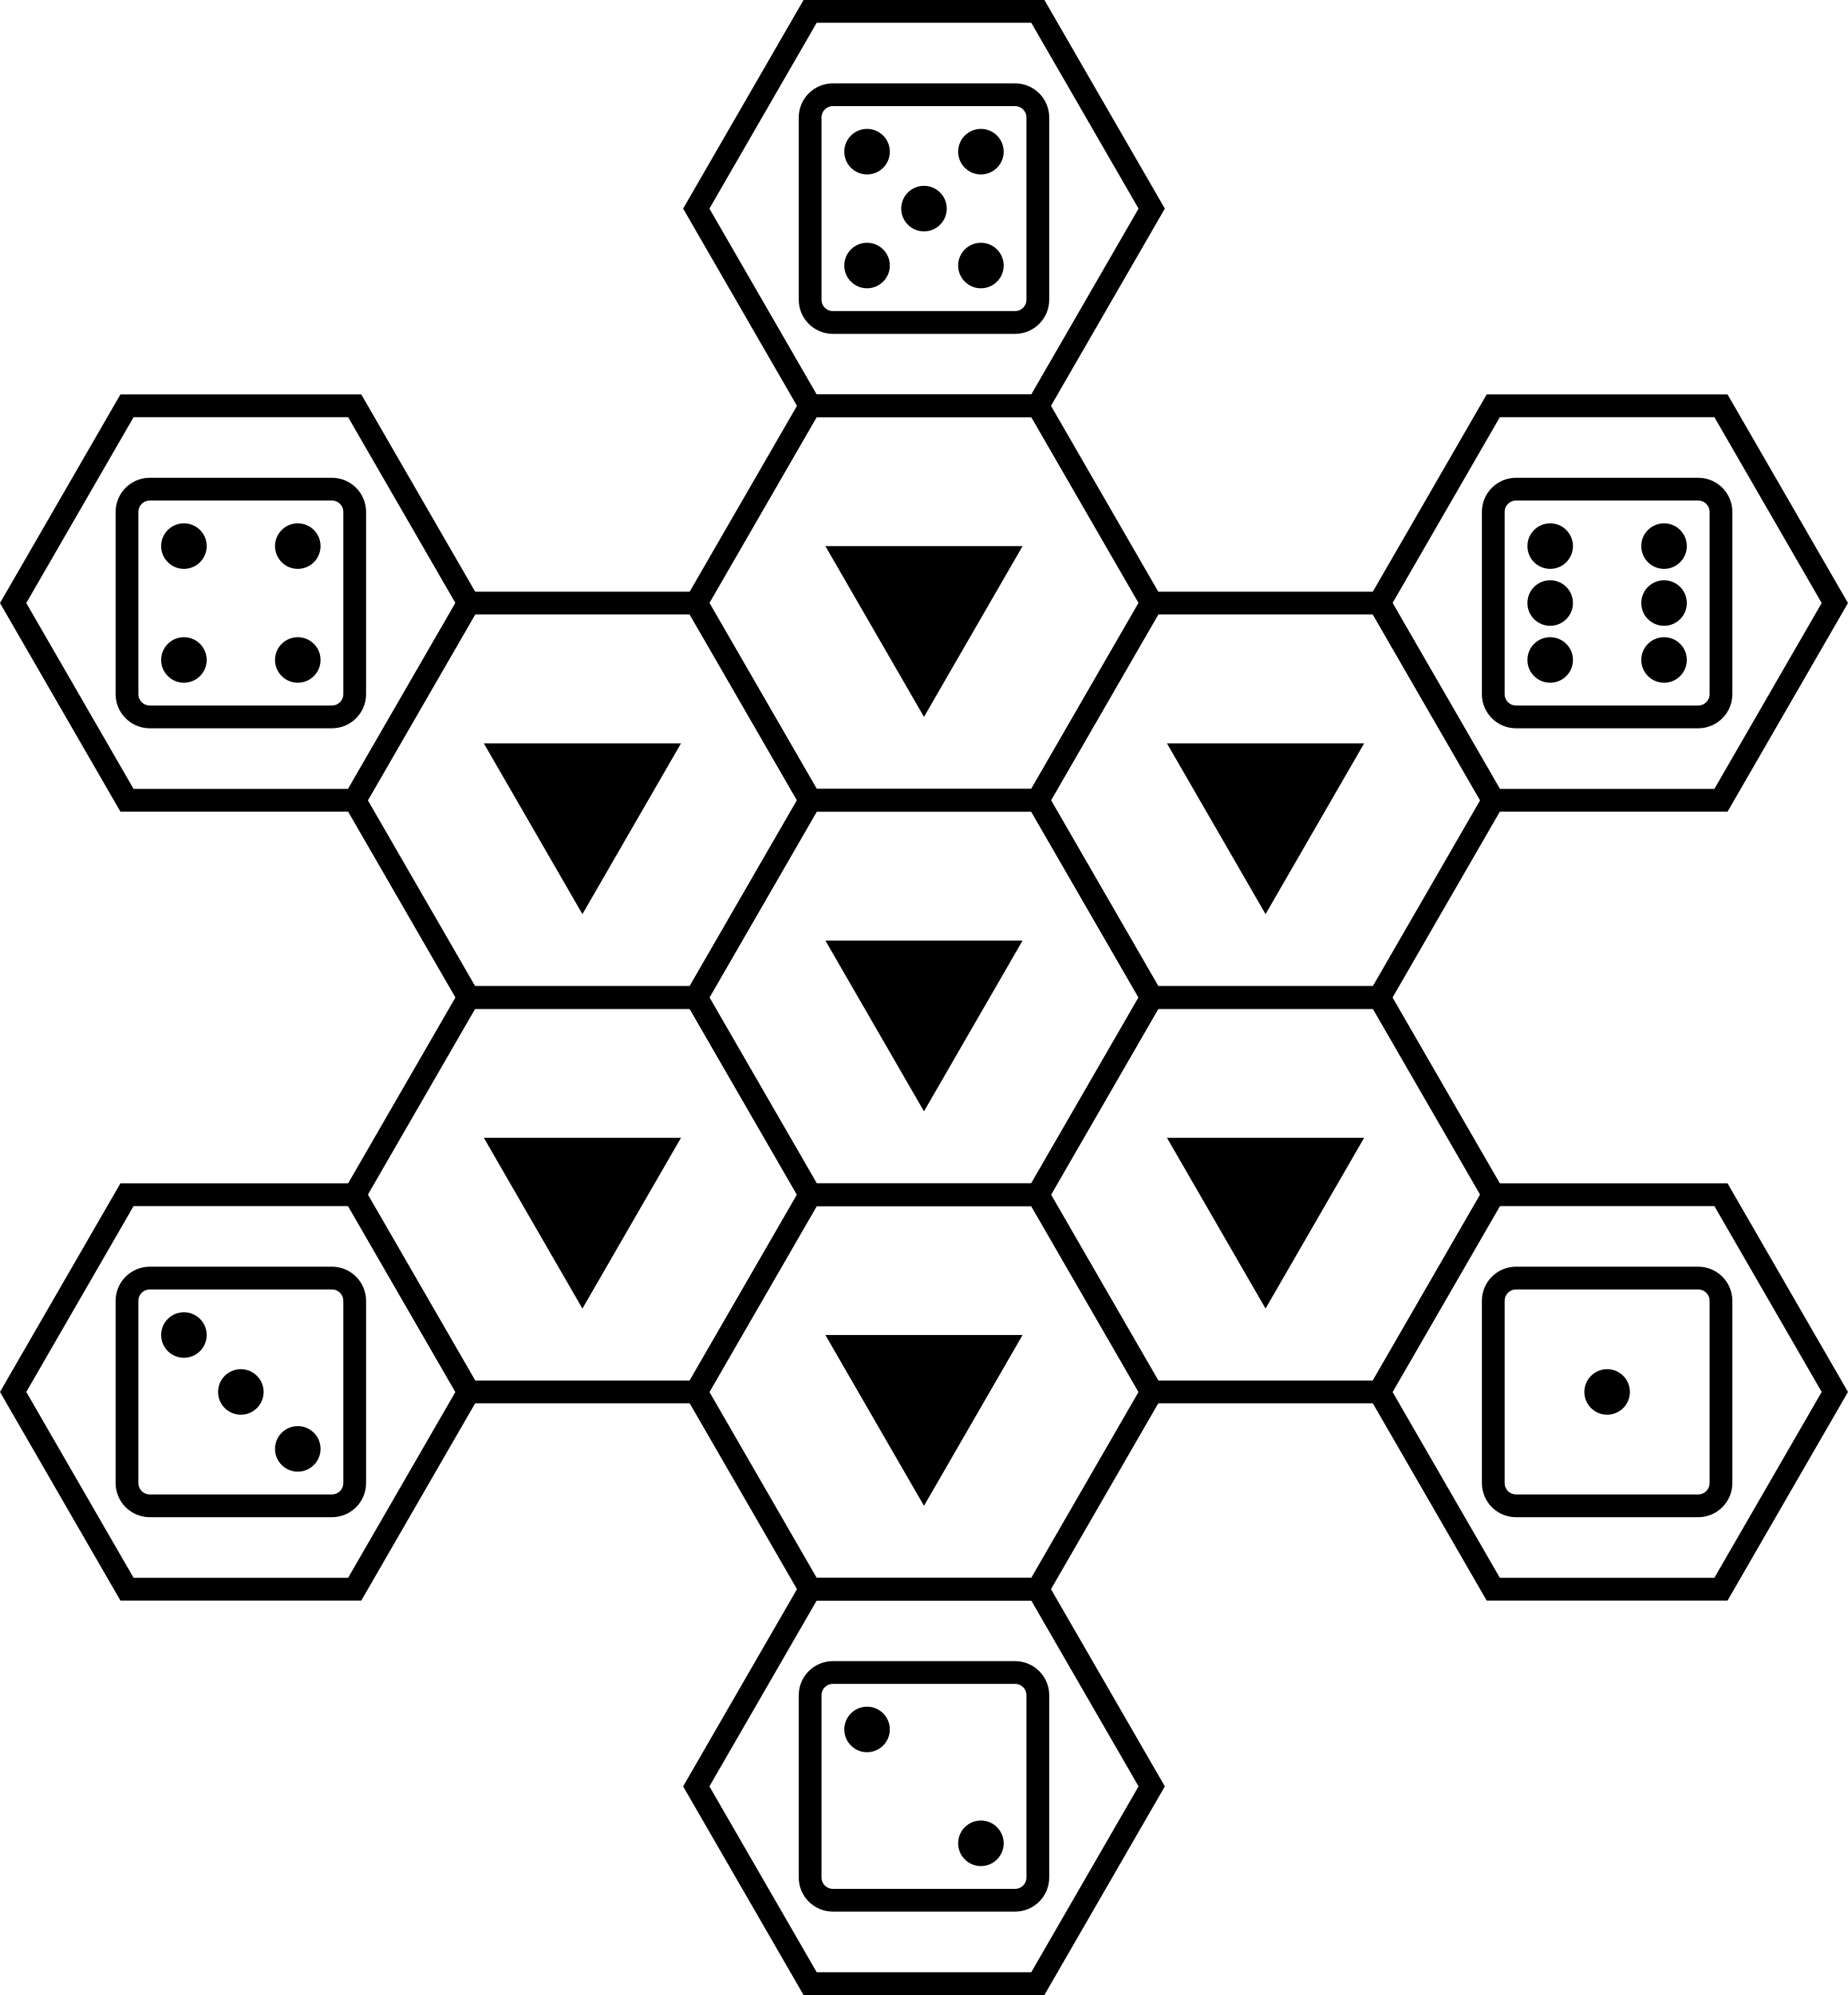
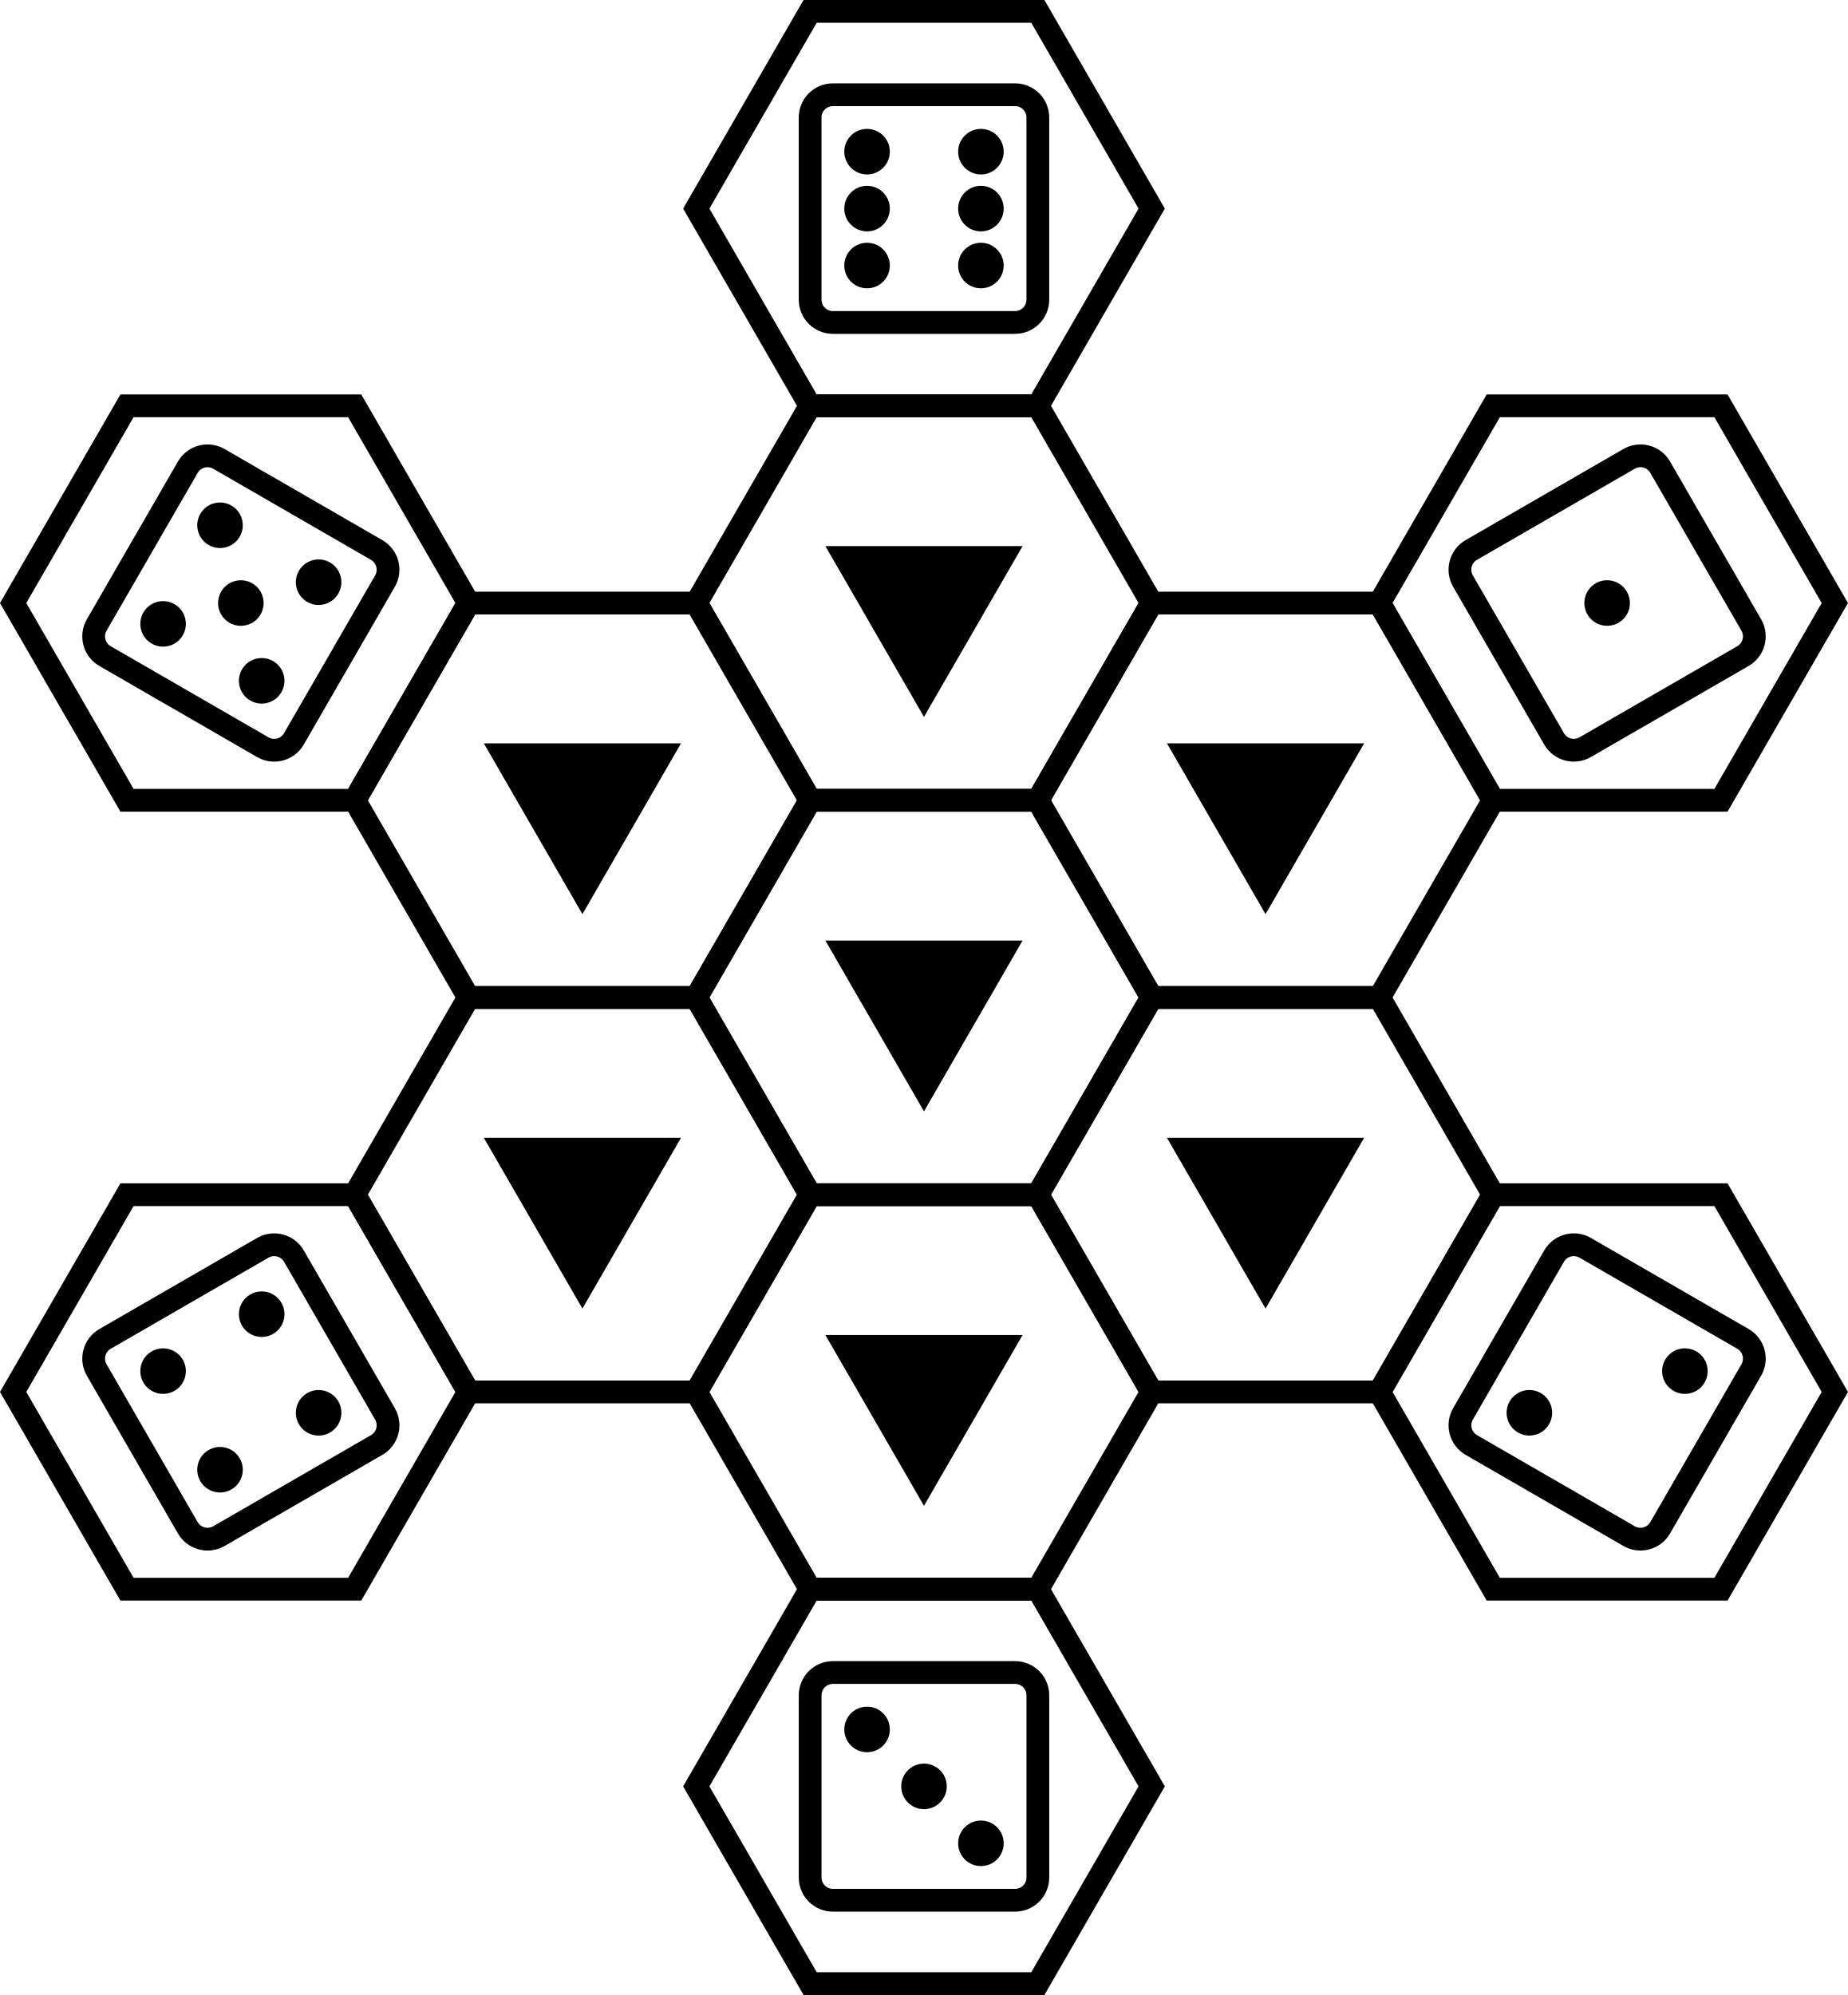
<svg xmlns="http://www.w3.org/2000/svg" viewBox="0 0 81.155 87.603">
  <defs>
    <path d="M50.577,43.801 L45.577,52.462 L35.577,52.462 L30.577,43.801 L35.577,35.141 L45.577,35.141 z" fill="none" id="hexagon" stroke="black" stroke-width="1" />
    <path d="M40.577,48.801 L36.247,41.301 L44.907,41.301 z" fill="black" id="triangle" stroke="none" />
    <g id="board_cell">
      <use href="#hexagon" />
      <use href="#triangle" />
    </g>
    <rect fill="none" height="10" id="dice_outline" rx="1" stroke="black" stroke-width="1" width="10" x="35.577" y="38.801" />
-     <g id="hexagon_with_blank_dice">
-       <use href="#hexagon" />
-       <use href="#dice_outline" />
-     </g>
    <circle cx="40.577" cy="43.801" fill="black" id="pip" r="1" stroke="none" />
    <use href="#pip" id="centre_pip" />
    <use href="#pip" id="top_left_pip" x="-2.5" y="-2.5" />
    <use href="#pip" id="top_right_pip" x="2.5" y="-2.5" />
    <use href="#pip" id="bottom_left_pip" x="-2.5" y="2.5" />
    <use href="#pip" id="bottom_right_pip" x="2.5" y="2.5" />
    <use href="#pip" id="centre_left_pip" x="-2.5" />
    <use href="#pip" id="centre_right_pip" x="2.5" />
-     <g id="dice_pips_1">
+     <g id="dice_with_pips_1">
+       <use href="#dice_outline" />
      <use href="#centre_pip" />
    </g>
-     <g id="dice_pips_2">
+     <g id="dice_with_pips_2">
+       <use href="#dice_outline" />
      <use href="#top_left_pip" />
      <use href="#bottom_right_pip" />
    </g>
-     <g id="dice_pips_3">
+     <g id="dice_with_pips_3">
+       <use href="#dice_outline" />
      <use href="#top_left_pip" />
      <use href="#centre_pip" />
      <use href="#bottom_right_pip" />
    </g>
-     <g id="dice_pips_4">
+     <g id="dice_with_pips_4">
+       <use href="#dice_outline" />
      <use href="#top_left_pip" />
      <use href="#top_right_pip" />
      <use href="#bottom_left_pip" />
      <use href="#bottom_right_pip" />
    </g>
-     <g id="dice_pips_5">
+     <g id="dice_with_pips_5">
+       <use href="#dice_outline" />
      <use href="#centre_pip" />
      <use href="#top_left_pip" />
      <use href="#top_right_pip" />
      <use href="#bottom_left_pip" />
      <use href="#bottom_right_pip" />
    </g>
-     <g id="dice_pips_6">
+     <g id="dice_with_pips_6">
+       <use href="#dice_outline" />
      <use href="#top_left_pip" />
      <use href="#top_right_pip" />
      <use href="#bottom_left_pip" />
      <use href="#bottom_right_pip" />
      <use href="#centre_left_pip" />
      <use href="#centre_right_pip" />
    </g>
    <g id="direction_hexagon_1">
-       <use href="#hexagon_with_blank_dice" />
-       <use href="#dice_pips_1" />
+       <use href="#hexagon" />
+       <use href="#dice_with_pips_1" transform="rotate(60,40.57735,43.80127)" />
    </g>
    <g id="direction_hexagon_2">
-       <use href="#hexagon_with_blank_dice" />
-       <use href="#dice_pips_2" />
+       <use href="#hexagon" />
+       <use href="#dice_with_pips_2" transform="rotate(120,40.57735,43.80127)" />
    </g>
    <g id="direction_hexagon_3">
-       <use href="#hexagon_with_blank_dice" />
-       <use href="#dice_pips_3" />
+       <use href="#hexagon" />
+       <use href="#dice_with_pips_3" transform="rotate(180,40.57735,43.80127)" />
    </g>
    <g id="direction_hexagon_4">
-       <use href="#hexagon_with_blank_dice" />
-       <use href="#dice_pips_4" />
+       <use href="#hexagon" />
+       <use href="#dice_with_pips_4" transform="rotate(240,40.57735,43.80127)" />
    </g>
    <g id="direction_hexagon_5">
-       <use href="#hexagon_with_blank_dice" />
-       <use href="#dice_pips_5" />
+       <use href="#hexagon" />
+       <use href="#dice_with_pips_5" transform="rotate(300,40.57735,43.80127)" />
    </g>
    <g id="direction_hexagon_6">
-       <use href="#hexagon_with_blank_dice" />
-       <use href="#dice_pips_6" />
+       <use href="#hexagon" />
+       <use href="#dice_with_pips_6" transform="rotate(360,40.57735,43.80127)" />
    </g>
  </defs>
  <rect fill="none" height="87.603" width="81.155" />
  <use href="#board_cell" />
  <use href="#board_cell" x="15" y="8.66" />
  <use href="#board_cell" x="0" y="17.321" />
  <use href="#board_cell" x="-15" y="8.66" />
  <use href="#board_cell" x="-15" y="-8.66" />
  <use href="#board_cell" x="-0" y="-17.321" />
  <use href="#board_cell" x="15" y="-8.66" />
-   <use href="#direction_hexagon_1" x="30" y="17.321" />
-   <use href="#direction_hexagon_2" x="0" y="34.641" />
-   <use href="#direction_hexagon_3" x="-30" y="17.321" />
-   <use href="#direction_hexagon_4" x="-30" y="-17.321" />
-   <use href="#direction_hexagon_5" x="-0" y="-34.641" />
-   <use href="#direction_hexagon_6" x="30" y="-17.321" />
+   <use href="#direction_hexagon_1" x="30" y="-17.321" />
+   <use href="#direction_hexagon_2" x="30" y="17.321" />
+   <use href="#direction_hexagon_3" x="0" y="34.641" />
+   <use href="#direction_hexagon_4" x="-30" y="17.321" />
+   <use href="#direction_hexagon_5" x="-30" y="-17.321" />
+   <use href="#direction_hexagon_6" x="-0" y="-34.641" />
</svg>
